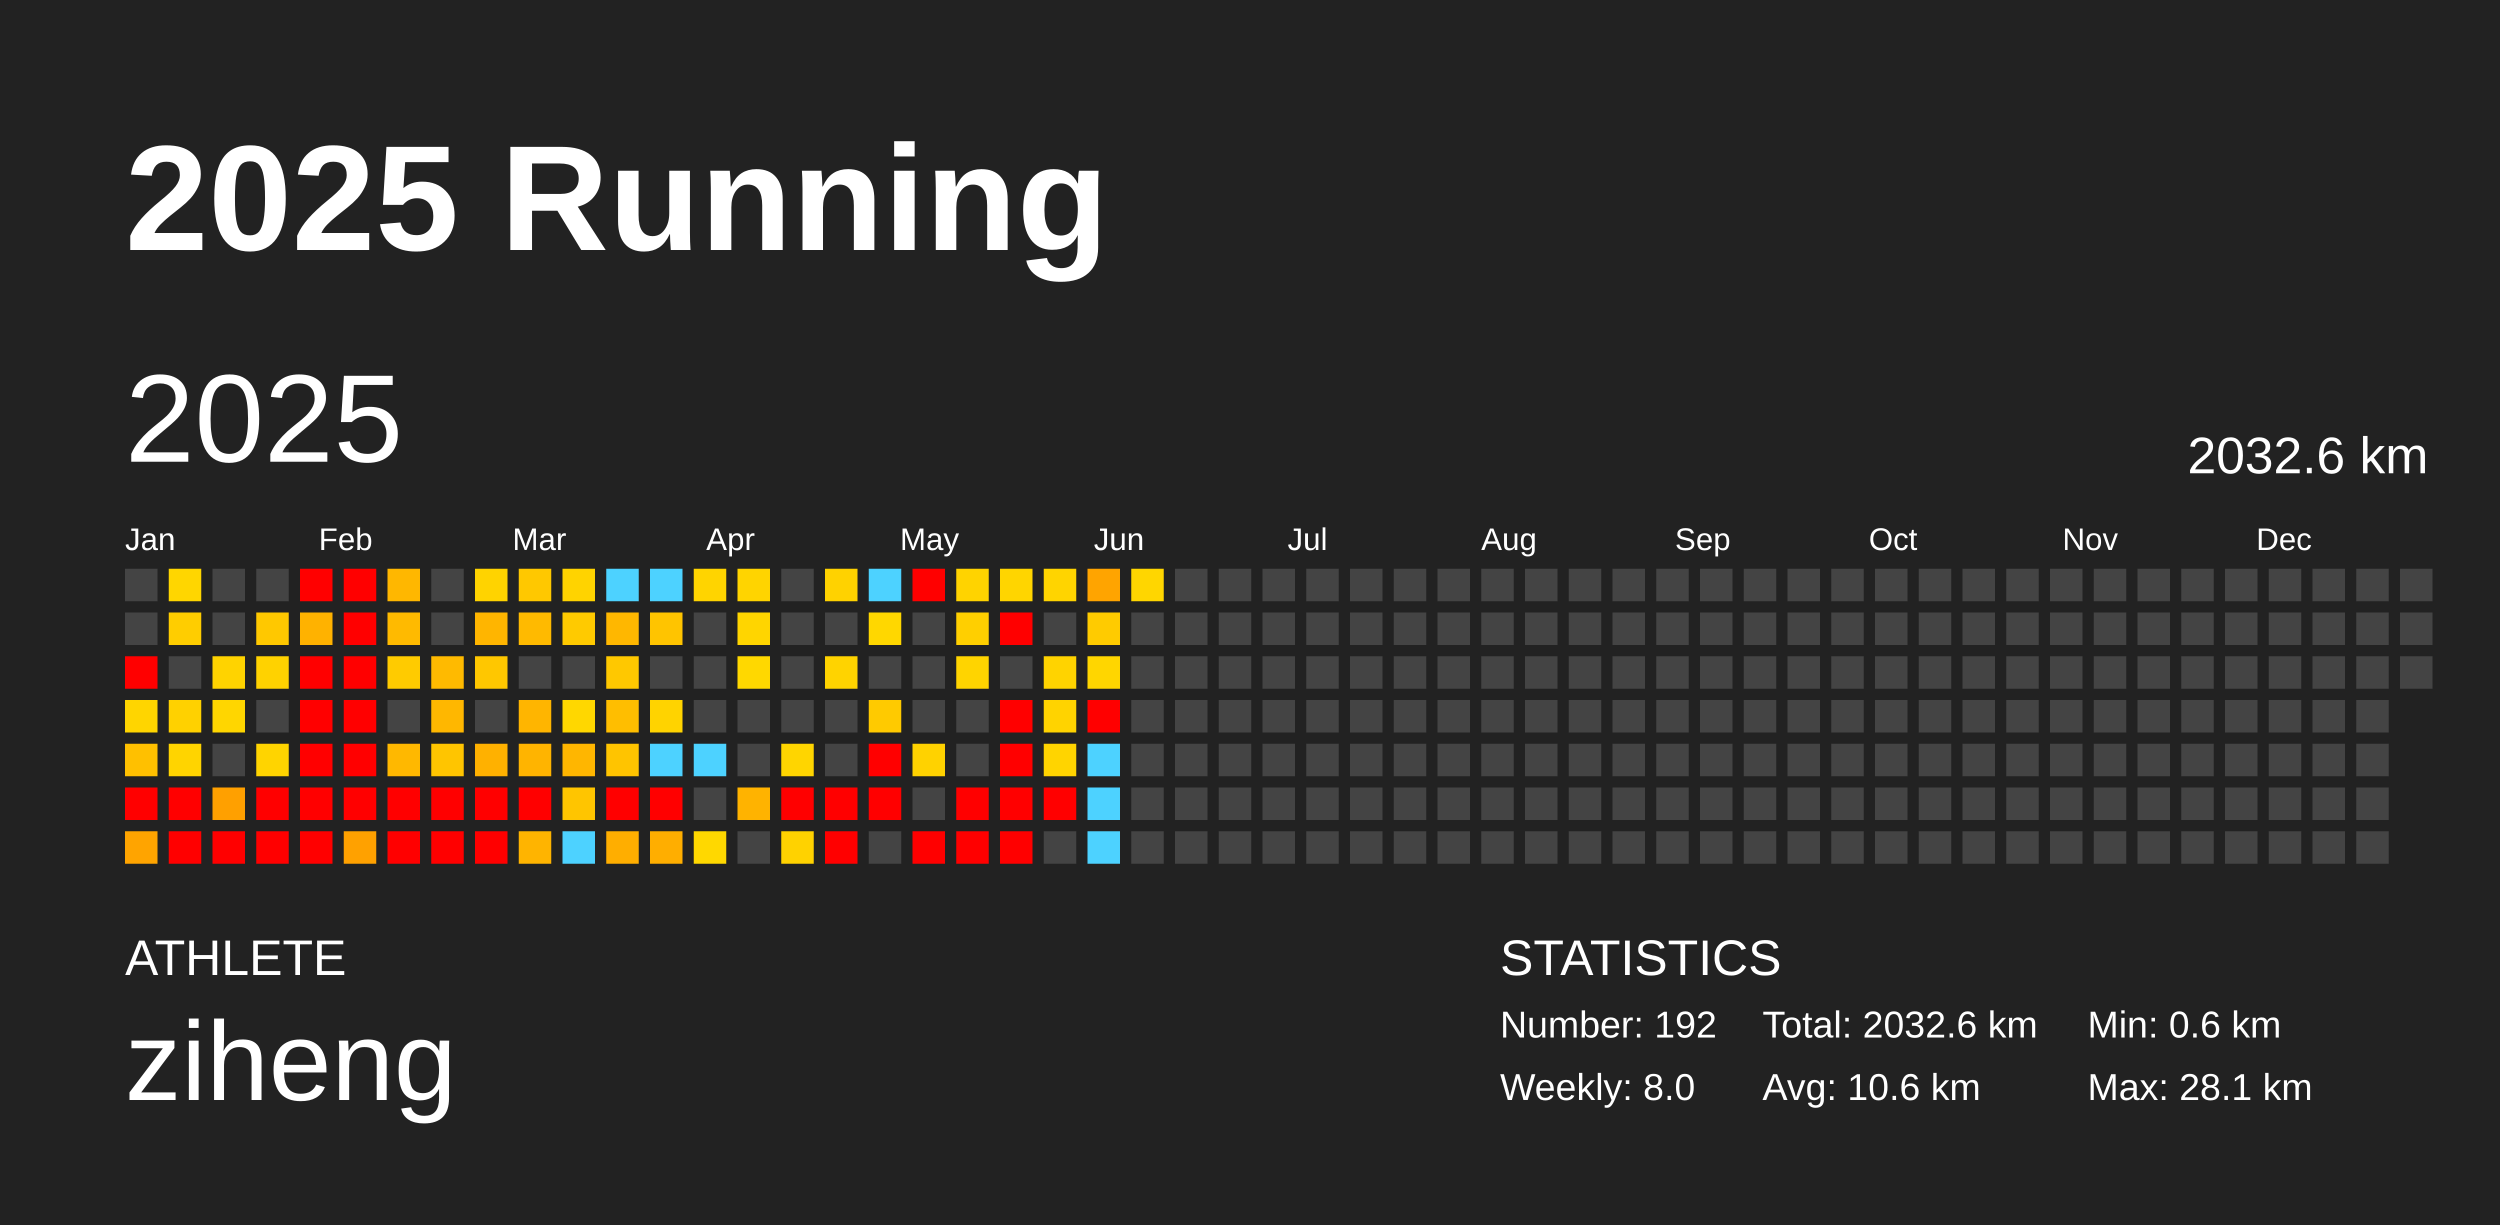
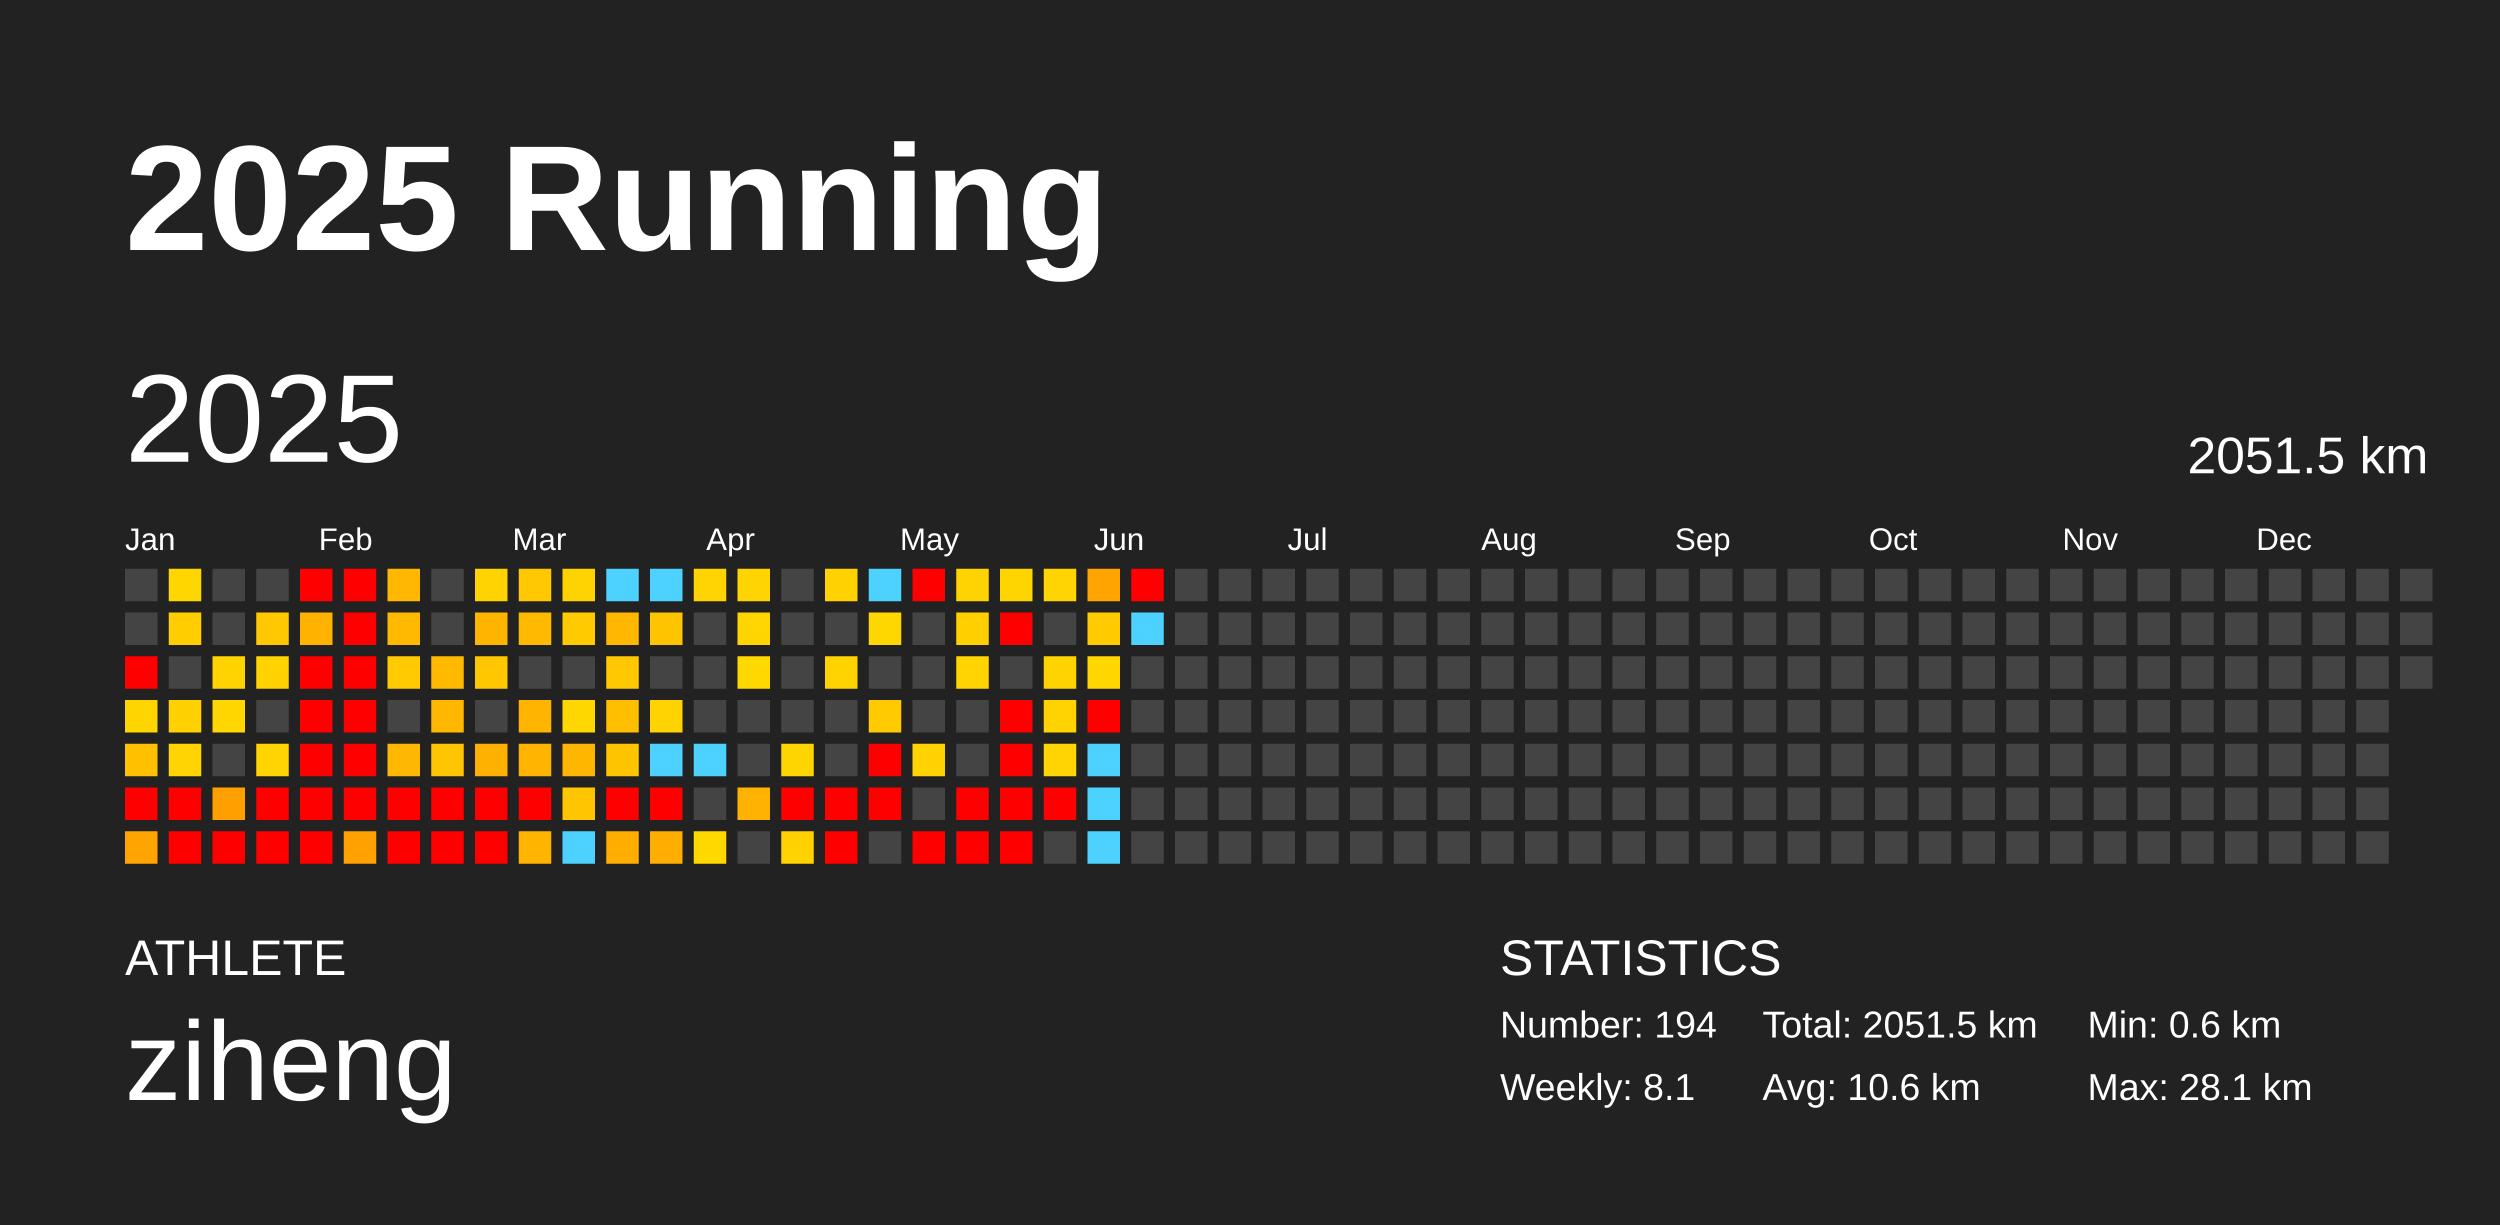
<svg xmlns="http://www.w3.org/2000/svg" baseProfile="full" height="98mm" version="1.1" viewBox="0,0,200,98" width="200mm">
  <defs />
  <rect fill="#222222" height="98" width="200" x="0" y="0" />
  <text fill="#FFFFFF" style="font-size:12px; font-family:Arial; font-weight:bold;" x="10" y="20">2025 Running</text>
  <text fill="#FFFFFF" style="font-size:4px; font-family:Arial" x="10" y="78">ATHLETE</text>
  <text fill="#FFFFFF" style="font-size:9px; font-family:Arial" x="10" y="88">ziheng</text>
  <text fill="#FFFFFF" style="font-size:4px; font-family:Arial" x="120" y="78">STATISTICS</text>
-   <text fill="#FFFFFF" style="font-size:3px; font-family:Arial" x="120" y="83">Number: 192</text>
-   <text fill="#FFFFFF" style="font-size:3px; font-family:Arial" x="120" y="88">Weekly: 8.0</text>
-   <text fill="#FFFFFF" style="font-size:3px; font-family:Arial" x="141" y="83">Total: 2032.6 km</text>
+   <text fill="#FFFFFF" style="font-size:3px; font-family:Arial" x="120" y="83">Number: 194</text>
+   <text fill="#FFFFFF" style="font-size:3px; font-family:Arial" x="120" y="88">Weekly: 8.1</text>
+   <text fill="#FFFFFF" style="font-size:3px; font-family:Arial" x="141" y="83">Total: 2051.5 km</text>
  <text fill="#FFFFFF" style="font-size:3px; font-family:Arial" x="141" y="88">Avg: 10.6 km</text>
  <text fill="#FFFFFF" style="font-size:3px; font-family:Arial" x="167" y="83">Min: 0.6 km</text>
  <text fill="#FFFFFF" style="font-size:3px; font-family:Arial" x="167" y="88">Max: 28.1 km</text>
  <text dominant-baseline="hanging" fill="#FFFFFF" style="font-size:10.0px; font-family:Arial;" x="10" y="30">2025</text>
-   <text dominant-baseline="hanging" fill="#FFFFFF" style="font-size:4.125px; font-family:Arial;" x="175" y="35">2032.6 km</text>
+   <text dominant-baseline="hanging" fill="#FFFFFF" style="font-size:4.125px; font-family:Arial;" x="175" y="35">2051.5 km</text>
  <text fill="#FFFFFF" style="font-size:2.5px; font-family:Arial" x="10.0" y="44">Jan</text>
  <text fill="#FFFFFF" style="font-size:2.5px; font-family:Arial" x="25.5" y="44">Feb</text>
  <text fill="#FFFFFF" style="font-size:2.5px; font-family:Arial" x="41.0" y="44">Mar</text>
  <text fill="#FFFFFF" style="font-size:2.5px; font-family:Arial" x="56.5" y="44">Apr</text>
  <text fill="#FFFFFF" style="font-size:2.5px; font-family:Arial" x="72.0" y="44">May</text>
  <text fill="#FFFFFF" style="font-size:2.5px; font-family:Arial" x="87.5" y="44">Jun</text>
  <text fill="#FFFFFF" style="font-size:2.5px; font-family:Arial" x="103.0" y="44">Jul</text>
  <text fill="#FFFFFF" style="font-size:2.5px; font-family:Arial" x="118.5" y="44">Aug</text>
  <text fill="#FFFFFF" style="font-size:2.5px; font-family:Arial" x="134.0" y="44">Sep</text>
  <text fill="#FFFFFF" style="font-size:2.5px; font-family:Arial" x="149.5" y="44">Oct</text>
  <text fill="#FFFFFF" style="font-size:2.5px; font-family:Arial" x="165.0" y="44">Nov</text>
  <text fill="#FFFFFF" style="font-size:2.5px; font-family:Arial" x="180.5" y="44">Dec</text>
  <rect fill="#444444" height="2.6" width="2.6" x="10.0" y="45.5" />
  <rect fill="#444444" height="2.6" width="2.6" x="10.0" y="49.0" />
  <rect fill="red" height="2.6" width="2.6" x="10.0" y="52.5" />
  <rect fill="#ffd500" height="2.6" width="2.6" x="10.0" y="56.0" />
  <rect fill="#ffc000" height="2.6" width="2.6" x="10.0" y="59.5" />
  <rect fill="red" height="2.6" width="2.6" x="10.0" y="63.0" />
  <rect fill="#ffa400" height="2.6" width="2.6" x="10.0" y="66.5" />
  <rect fill="#ffd600" height="2.6" width="2.6" x="13.5" y="45.5" />
  <rect fill="#ffcd00" height="2.6" width="2.6" x="13.5" y="49.0" />
  <rect fill="#444444" height="2.6" width="2.6" x="13.5" y="52.5" />
  <rect fill="#ffd100" height="2.6" width="2.6" x="13.5" y="56.0" />
  <rect fill="#ffd400" height="2.6" width="2.6" x="13.5" y="59.5" />
  <rect fill="red" height="2.6" width="2.6" x="13.5" y="63.0" />
  <rect fill="red" height="2.6" width="2.6" x="13.5" y="66.5" />
  <rect fill="#444444" height="2.6" width="2.6" x="17.0" y="45.5" />
  <rect fill="#444444" height="2.6" width="2.6" x="17.0" y="49.0" />
  <rect fill="#ffd300" height="2.6" width="2.6" x="17.0" y="52.5" />
  <rect fill="#ffd600" height="2.6" width="2.6" x="17.0" y="56.0" />
  <rect fill="#444444" height="2.6" width="2.6" x="17.0" y="59.5" />
  <rect fill="#ffa000" height="2.6" width="2.6" x="17.0" y="63.0" />
  <rect fill="red" height="2.6" width="2.6" x="17.0" y="66.5" />
  <rect fill="#444444" height="2.6" width="2.6" x="20.5" y="45.5" />
  <rect fill="#ffc800" height="2.6" width="2.6" x="20.5" y="49.0" />
  <rect fill="#ffd200" height="2.6" width="2.6" x="20.5" y="52.5" />
  <rect fill="#444444" height="2.6" width="2.6" x="20.5" y="56.0" />
  <rect fill="#ffd400" height="2.6" width="2.6" x="20.5" y="59.5" />
  <rect fill="red" height="2.6" width="2.6" x="20.5" y="63.0" />
  <rect fill="red" height="2.6" width="2.6" x="20.5" y="66.5" />
  <rect fill="red" height="2.6" width="2.6" x="24.0" y="45.5" />
  <rect fill="#ffb200" height="2.6" width="2.6" x="24.0" y="49.0" />
  <rect fill="red" height="2.6" width="2.6" x="24.0" y="52.5" />
  <rect fill="red" height="2.6" width="2.6" x="24.0" y="56.0" />
  <rect fill="red" height="2.6" width="2.6" x="24.0" y="59.5" />
  <rect fill="red" height="2.6" width="2.6" x="24.0" y="63.0" />
  <rect fill="red" height="2.6" width="2.6" x="24.0" y="66.5" />
  <rect fill="red" height="2.6" width="2.6" x="27.5" y="45.5" />
  <rect fill="red" height="2.6" width="2.6" x="27.5" y="49.0" />
  <rect fill="red" height="2.6" width="2.6" x="27.5" y="52.5" />
  <rect fill="red" height="2.6" width="2.6" x="27.5" y="56.0" />
  <rect fill="red" height="2.6" width="2.6" x="27.5" y="59.5" />
  <rect fill="red" height="2.6" width="2.6" x="27.5" y="63.0" />
  <rect fill="#ffa100" height="2.6" width="2.6" x="27.5" y="66.5" />
  <rect fill="#ffb700" height="2.6" width="2.6" x="31.0" y="45.5" />
  <rect fill="#ffba00" height="2.6" width="2.6" x="31.0" y="49.0" />
  <rect fill="#ffcb00" height="2.6" width="2.6" x="31.0" y="52.5" />
  <rect fill="#444444" height="2.6" width="2.6" x="31.0" y="56.0" />
  <rect fill="#ffb800" height="2.6" width="2.6" x="31.0" y="59.5" />
  <rect fill="red" height="2.6" width="2.6" x="31.0" y="63.0" />
  <rect fill="red" height="2.6" width="2.6" x="31.0" y="66.5" />
  <rect fill="#444444" height="2.6" width="2.6" x="34.5" y="45.5" />
  <rect fill="#444444" height="2.6" width="2.6" x="34.5" y="49.0" />
  <rect fill="#ffba00" height="2.6" width="2.6" x="34.5" y="52.5" />
  <rect fill="#ffb700" height="2.6" width="2.6" x="34.5" y="56.0" />
  <rect fill="#ffc500" height="2.6" width="2.6" x="34.5" y="59.5" />
  <rect fill="red" height="2.6" width="2.6" x="34.5" y="63.0" />
  <rect fill="red" height="2.6" width="2.6" x="34.5" y="66.5" />
  <rect fill="#ffd300" height="2.6" width="2.6" x="38.0" y="45.5" />
  <rect fill="#ffb500" height="2.6" width="2.6" x="38.0" y="49.0" />
  <rect fill="#ffc700" height="2.6" width="2.6" x="38.0" y="52.5" />
  <rect fill="#444444" height="2.6" width="2.6" x="38.0" y="56.0" />
  <rect fill="#ffb100" height="2.6" width="2.6" x="38.0" y="59.5" />
  <rect fill="red" height="2.6" width="2.6" x="38.0" y="63.0" />
  <rect fill="red" height="2.6" width="2.6" x="38.0" y="66.5" />
  <rect fill="#ffc800" height="2.6" width="2.6" x="41.5" y="45.5" />
  <rect fill="#ffba00" height="2.6" width="2.6" x="41.5" y="49.0" />
  <rect fill="#444444" height="2.6" width="2.6" x="41.5" y="52.5" />
  <rect fill="#ffb500" height="2.6" width="2.6" x="41.5" y="56.0" />
  <rect fill="#ffb400" height="2.6" width="2.6" x="41.5" y="59.5" />
  <rect fill="red" height="2.6" width="2.6" x="41.5" y="63.0" />
  <rect fill="#ffb400" height="2.6" width="2.6" x="41.5" y="66.5" />
  <rect fill="#ffd300" height="2.6" width="2.6" x="45.0" y="45.5" />
  <rect fill="#ffca00" height="2.6" width="2.6" x="45.0" y="49.0" />
  <rect fill="#444444" height="2.6" width="2.6" x="45.0" y="52.5" />
  <rect fill="#ffd700" height="2.6" width="2.6" x="45.0" y="56.0" />
  <rect fill="#ffb600" height="2.6" width="2.6" x="45.0" y="59.5" />
  <rect fill="#ffc500" height="2.6" width="2.6" x="45.0" y="63.0" />
  <rect fill="#4dd2ff" height="2.6" width="2.6" x="45.0" y="66.5" />
  <rect fill="#4dd2ff" height="2.6" width="2.6" x="48.5" y="45.5" />
  <rect fill="#ffb700" height="2.6" width="2.6" x="48.5" y="49.0" />
  <rect fill="#ffc800" height="2.6" width="2.6" x="48.5" y="52.5" />
  <rect fill="#ffbe00" height="2.6" width="2.6" x="48.5" y="56.0" />
  <rect fill="#ffc400" height="2.6" width="2.6" x="48.5" y="59.5" />
  <rect fill="red" height="2.6" width="2.6" x="48.5" y="63.0" />
  <rect fill="#ffae00" height="2.6" width="2.6" x="48.5" y="66.5" />
  <rect fill="#4dd2ff" height="2.6" width="2.6" x="52.0" y="45.5" />
  <rect fill="#ffc400" height="2.6" width="2.6" x="52.0" y="49.0" />
  <rect fill="#444444" height="2.6" width="2.6" x="52.0" y="52.5" />
  <rect fill="#ffd300" height="2.6" width="2.6" x="52.0" y="56.0" />
  <rect fill="#4dd2ff" height="2.6" width="2.6" x="52.0" y="59.5" />
  <rect fill="red" height="2.6" width="2.6" x="52.0" y="63.0" />
  <rect fill="#ffae00" height="2.6" width="2.6" x="52.0" y="66.5" />
  <rect fill="#ffd400" height="2.6" width="2.6" x="55.5" y="45.5" />
  <rect fill="#444444" height="2.6" width="2.6" x="55.5" y="49.0" />
  <rect fill="#444444" height="2.6" width="2.6" x="55.5" y="52.5" />
  <rect fill="#444444" height="2.6" width="2.6" x="55.5" y="56.0" />
  <rect fill="#4dd2ff" height="2.6" width="2.6" x="55.5" y="59.5" />
  <rect fill="#444444" height="2.6" width="2.6" x="55.5" y="63.0" />
  <rect fill="#ffd800" height="2.6" width="2.6" x="55.5" y="66.5" />
  <rect fill="#ffd400" height="2.6" width="2.6" x="59.0" y="45.5" />
  <rect fill="#ffd500" height="2.6" width="2.6" x="59.0" y="49.0" />
  <rect fill="#ffd800" height="2.6" width="2.6" x="59.0" y="52.5" />
  <rect fill="#444444" height="2.6" width="2.6" x="59.0" y="56.0" />
  <rect fill="#444444" height="2.6" width="2.6" x="59.0" y="59.5" />
  <rect fill="#ffb300" height="2.6" width="2.6" x="59.0" y="63.0" />
  <rect fill="#444444" height="2.6" width="2.6" x="59.0" y="66.5" />
  <rect fill="#444444" height="2.6" width="2.6" x="62.5" y="45.5" />
  <rect fill="#444444" height="2.6" width="2.6" x="62.5" y="49.0" />
  <rect fill="#444444" height="2.6" width="2.6" x="62.5" y="52.5" />
  <rect fill="#444444" height="2.6" width="2.6" x="62.5" y="56.0" />
  <rect fill="#ffd500" height="2.6" width="2.6" x="62.5" y="59.5" />
  <rect fill="red" height="2.6" width="2.6" x="62.5" y="63.0" />
  <rect fill="#ffd200" height="2.6" width="2.6" x="62.5" y="66.5" />
  <rect fill="#ffd200" height="2.6" width="2.6" x="66.0" y="45.5" />
  <rect fill="#444444" height="2.6" width="2.6" x="66.0" y="49.0" />
  <rect fill="#ffd300" height="2.6" width="2.6" x="66.0" y="52.5" />
  <rect fill="#444444" height="2.6" width="2.6" x="66.0" y="56.0" />
  <rect fill="#444444" height="2.6" width="2.6" x="66.0" y="59.5" />
  <rect fill="red" height="2.6" width="2.6" x="66.0" y="63.0" />
  <rect fill="red" height="2.6" width="2.6" x="66.0" y="66.5" />
  <rect fill="#4dd2ff" height="2.6" width="2.6" x="69.5" y="45.5" />
  <rect fill="#ffd700" height="2.6" width="2.6" x="69.5" y="49.0" />
  <rect fill="#444444" height="2.6" width="2.6" x="69.5" y="52.5" />
  <rect fill="#ffca00" height="2.6" width="2.6" x="69.5" y="56.0" />
  <rect fill="red" height="2.6" width="2.6" x="69.5" y="59.5" />
  <rect fill="red" height="2.6" width="2.6" x="69.5" y="63.0" />
  <rect fill="#444444" height="2.6" width="2.6" x="69.5" y="66.5" />
  <rect fill="red" height="2.6" width="2.6" x="73.0" y="45.5" />
  <rect fill="#444444" height="2.6" width="2.6" x="73.0" y="49.0" />
  <rect fill="#444444" height="2.6" width="2.6" x="73.0" y="52.5" />
  <rect fill="#444444" height="2.6" width="2.6" x="73.0" y="56.0" />
  <rect fill="#ffd200" height="2.6" width="2.6" x="73.0" y="59.5" />
  <rect fill="#444444" height="2.6" width="2.6" x="73.0" y="63.0" />
  <rect fill="red" height="2.6" width="2.6" x="73.0" y="66.5" />
  <rect fill="#ffd300" height="2.6" width="2.6" x="76.5" y="45.5" />
  <rect fill="#ffcf00" height="2.6" width="2.6" x="76.5" y="49.0" />
  <rect fill="#ffd400" height="2.6" width="2.6" x="76.5" y="52.5" />
  <rect fill="#444444" height="2.6" width="2.6" x="76.5" y="56.0" />
  <rect fill="#444444" height="2.6" width="2.6" x="76.5" y="59.5" />
  <rect fill="red" height="2.6" width="2.6" x="76.5" y="63.0" />
  <rect fill="red" height="2.6" width="2.6" x="76.5" y="66.5" />
  <rect fill="#ffd500" height="2.6" width="2.6" x="80.0" y="45.5" />
  <rect fill="red" height="2.6" width="2.6" x="80.0" y="49.0" />
  <rect fill="#444444" height="2.6" width="2.6" x="80.0" y="52.5" />
  <rect fill="red" height="2.6" width="2.6" x="80.0" y="56.0" />
  <rect fill="red" height="2.6" width="2.6" x="80.0" y="59.5" />
  <rect fill="red" height="2.6" width="2.6" x="80.0" y="63.0" />
  <rect fill="red" height="2.6" width="2.6" x="80.0" y="66.5" />
  <rect fill="#ffd400" height="2.6" width="2.6" x="83.5" y="45.5" />
  <rect fill="#444444" height="2.6" width="2.6" x="83.5" y="49.0" />
  <rect fill="#ffd300" height="2.6" width="2.6" x="83.5" y="52.5" />
  <rect fill="#ffd300" height="2.6" width="2.6" x="83.5" y="56.0" />
  <rect fill="#ffd400" height="2.6" width="2.6" x="83.5" y="59.5" />
  <rect fill="red" height="2.6" width="2.6" x="83.5" y="63.0" />
  <rect fill="#444444" height="2.6" width="2.6" x="83.5" y="66.5" />
  <rect fill="#ffa400" height="2.6" width="2.6" x="87.0" y="45.5" />
  <rect fill="#ffcb00" height="2.6" width="2.6" x="87.0" y="49.0" />
  <rect fill="#ffd600" height="2.6" width="2.6" x="87.0" y="52.5" />
  <rect fill="red" height="2.6" width="2.6" x="87.0" y="56.0" />
  <rect fill="#4dd2ff" height="2.6" width="2.6" x="87.0" y="59.5" />
  <rect fill="#4dd2ff" height="2.6" width="2.6" x="87.0" y="63.0" />
  <rect fill="#4dd2ff" height="2.6" width="2.6" x="87.0" y="66.5" />
-   <rect fill="#ffd600" height="2.6" width="2.6" x="90.5" y="45.5" />
-   <rect fill="#444444" height="2.6" width="2.6" x="90.5" y="49.0" />
+   <rect fill="red" height="2.6" width="2.6" x="90.5" y="45.5" />
+   <rect fill="#4dd2ff" height="2.6" width="2.6" x="90.5" y="49.0" />
  <rect fill="#444444" height="2.6" width="2.6" x="90.5" y="52.5" />
  <rect fill="#444444" height="2.6" width="2.6" x="90.5" y="56.0" />
  <rect fill="#444444" height="2.6" width="2.6" x="90.5" y="59.5" />
  <rect fill="#444444" height="2.6" width="2.6" x="90.5" y="63.0" />
  <rect fill="#444444" height="2.6" width="2.6" x="90.5" y="66.5" />
  <rect fill="#444444" height="2.6" width="2.6" x="94.0" y="45.5" />
  <rect fill="#444444" height="2.6" width="2.6" x="94.0" y="49.0" />
  <rect fill="#444444" height="2.6" width="2.6" x="94.0" y="52.5" />
  <rect fill="#444444" height="2.6" width="2.6" x="94.0" y="56.0" />
  <rect fill="#444444" height="2.6" width="2.6" x="94.0" y="59.5" />
  <rect fill="#444444" height="2.6" width="2.6" x="94.0" y="63.0" />
  <rect fill="#444444" height="2.6" width="2.6" x="94.0" y="66.5" />
  <rect fill="#444444" height="2.6" width="2.6" x="97.5" y="45.5" />
  <rect fill="#444444" height="2.6" width="2.6" x="97.5" y="49.0" />
  <rect fill="#444444" height="2.6" width="2.6" x="97.5" y="52.5" />
  <rect fill="#444444" height="2.6" width="2.6" x="97.5" y="56.0" />
  <rect fill="#444444" height="2.6" width="2.6" x="97.5" y="59.5" />
  <rect fill="#444444" height="2.6" width="2.6" x="97.5" y="63.0" />
  <rect fill="#444444" height="2.6" width="2.6" x="97.5" y="66.5" />
  <rect fill="#444444" height="2.6" width="2.6" x="101.0" y="45.5" />
  <rect fill="#444444" height="2.6" width="2.6" x="101.0" y="49.0" />
  <rect fill="#444444" height="2.6" width="2.6" x="101.0" y="52.5" />
  <rect fill="#444444" height="2.6" width="2.6" x="101.0" y="56.0" />
  <rect fill="#444444" height="2.6" width="2.6" x="101.0" y="59.5" />
  <rect fill="#444444" height="2.6" width="2.6" x="101.0" y="63.0" />
  <rect fill="#444444" height="2.6" width="2.6" x="101.0" y="66.5" />
  <rect fill="#444444" height="2.6" width="2.6" x="104.5" y="45.5" />
  <rect fill="#444444" height="2.6" width="2.6" x="104.5" y="49.0" />
  <rect fill="#444444" height="2.6" width="2.6" x="104.5" y="52.5" />
  <rect fill="#444444" height="2.6" width="2.6" x="104.5" y="56.0" />
  <rect fill="#444444" height="2.6" width="2.6" x="104.5" y="59.5" />
  <rect fill="#444444" height="2.6" width="2.6" x="104.5" y="63.0" />
  <rect fill="#444444" height="2.6" width="2.6" x="104.5" y="66.5" />
  <rect fill="#444444" height="2.6" width="2.6" x="108.0" y="45.5" />
  <rect fill="#444444" height="2.6" width="2.6" x="108.0" y="49.0" />
  <rect fill="#444444" height="2.6" width="2.6" x="108.0" y="52.5" />
  <rect fill="#444444" height="2.6" width="2.6" x="108.0" y="56.0" />
  <rect fill="#444444" height="2.6" width="2.6" x="108.0" y="59.5" />
  <rect fill="#444444" height="2.6" width="2.6" x="108.0" y="63.0" />
  <rect fill="#444444" height="2.6" width="2.6" x="108.0" y="66.5" />
  <rect fill="#444444" height="2.6" width="2.6" x="111.5" y="45.5" />
  <rect fill="#444444" height="2.6" width="2.6" x="111.5" y="49.0" />
  <rect fill="#444444" height="2.6" width="2.6" x="111.5" y="52.5" />
  <rect fill="#444444" height="2.6" width="2.6" x="111.5" y="56.0" />
  <rect fill="#444444" height="2.6" width="2.6" x="111.5" y="59.5" />
  <rect fill="#444444" height="2.6" width="2.6" x="111.5" y="63.0" />
  <rect fill="#444444" height="2.6" width="2.6" x="111.5" y="66.5" />
  <rect fill="#444444" height="2.6" width="2.6" x="115.0" y="45.5" />
  <rect fill="#444444" height="2.6" width="2.6" x="115.0" y="49.0" />
  <rect fill="#444444" height="2.6" width="2.6" x="115.0" y="52.5" />
  <rect fill="#444444" height="2.6" width="2.6" x="115.0" y="56.0" />
  <rect fill="#444444" height="2.6" width="2.6" x="115.0" y="59.5" />
  <rect fill="#444444" height="2.6" width="2.6" x="115.0" y="63.0" />
  <rect fill="#444444" height="2.6" width="2.6" x="115.0" y="66.5" />
  <rect fill="#444444" height="2.6" width="2.6" x="118.5" y="45.5" />
  <rect fill="#444444" height="2.6" width="2.6" x="118.5" y="49.0" />
  <rect fill="#444444" height="2.6" width="2.6" x="118.5" y="52.5" />
  <rect fill="#444444" height="2.6" width="2.6" x="118.5" y="56.0" />
  <rect fill="#444444" height="2.6" width="2.6" x="118.5" y="59.5" />
  <rect fill="#444444" height="2.6" width="2.6" x="118.5" y="63.0" />
  <rect fill="#444444" height="2.6" width="2.6" x="118.5" y="66.5" />
  <rect fill="#444444" height="2.6" width="2.6" x="122.0" y="45.5" />
  <rect fill="#444444" height="2.6" width="2.6" x="122.0" y="49.0" />
  <rect fill="#444444" height="2.6" width="2.6" x="122.0" y="52.5" />
  <rect fill="#444444" height="2.6" width="2.6" x="122.0" y="56.0" />
  <rect fill="#444444" height="2.6" width="2.6" x="122.0" y="59.5" />
  <rect fill="#444444" height="2.6" width="2.6" x="122.0" y="63.0" />
  <rect fill="#444444" height="2.6" width="2.6" x="122.0" y="66.5" />
  <rect fill="#444444" height="2.6" width="2.6" x="125.5" y="45.5" />
  <rect fill="#444444" height="2.6" width="2.6" x="125.5" y="49.0" />
  <rect fill="#444444" height="2.6" width="2.6" x="125.5" y="52.5" />
  <rect fill="#444444" height="2.6" width="2.6" x="125.5" y="56.0" />
  <rect fill="#444444" height="2.6" width="2.6" x="125.5" y="59.5" />
  <rect fill="#444444" height="2.6" width="2.6" x="125.5" y="63.0" />
  <rect fill="#444444" height="2.6" width="2.6" x="125.5" y="66.5" />
  <rect fill="#444444" height="2.6" width="2.6" x="129.0" y="45.5" />
  <rect fill="#444444" height="2.6" width="2.6" x="129.0" y="49.0" />
  <rect fill="#444444" height="2.6" width="2.6" x="129.0" y="52.5" />
  <rect fill="#444444" height="2.6" width="2.6" x="129.0" y="56.0" />
  <rect fill="#444444" height="2.6" width="2.6" x="129.0" y="59.5" />
  <rect fill="#444444" height="2.6" width="2.6" x="129.0" y="63.0" />
  <rect fill="#444444" height="2.6" width="2.6" x="129.0" y="66.5" />
  <rect fill="#444444" height="2.6" width="2.6" x="132.5" y="45.5" />
  <rect fill="#444444" height="2.6" width="2.6" x="132.5" y="49.0" />
  <rect fill="#444444" height="2.6" width="2.6" x="132.5" y="52.5" />
  <rect fill="#444444" height="2.6" width="2.6" x="132.5" y="56.0" />
  <rect fill="#444444" height="2.6" width="2.6" x="132.5" y="59.5" />
  <rect fill="#444444" height="2.6" width="2.6" x="132.5" y="63.0" />
  <rect fill="#444444" height="2.6" width="2.6" x="132.5" y="66.5" />
  <rect fill="#444444" height="2.6" width="2.6" x="136.0" y="45.5" />
  <rect fill="#444444" height="2.6" width="2.6" x="136.0" y="49.0" />
  <rect fill="#444444" height="2.6" width="2.6" x="136.0" y="52.5" />
  <rect fill="#444444" height="2.6" width="2.6" x="136.0" y="56.0" />
  <rect fill="#444444" height="2.6" width="2.6" x="136.0" y="59.5" />
  <rect fill="#444444" height="2.6" width="2.6" x="136.0" y="63.0" />
  <rect fill="#444444" height="2.6" width="2.6" x="136.0" y="66.5" />
  <rect fill="#444444" height="2.6" width="2.6" x="139.5" y="45.5" />
  <rect fill="#444444" height="2.6" width="2.6" x="139.5" y="49.0" />
  <rect fill="#444444" height="2.6" width="2.6" x="139.5" y="52.5" />
  <rect fill="#444444" height="2.6" width="2.6" x="139.5" y="56.0" />
  <rect fill="#444444" height="2.6" width="2.6" x="139.5" y="59.5" />
  <rect fill="#444444" height="2.6" width="2.6" x="139.5" y="63.0" />
  <rect fill="#444444" height="2.6" width="2.6" x="139.5" y="66.5" />
  <rect fill="#444444" height="2.6" width="2.6" x="143.0" y="45.5" />
  <rect fill="#444444" height="2.6" width="2.6" x="143.0" y="49.0" />
  <rect fill="#444444" height="2.6" width="2.6" x="143.0" y="52.5" />
  <rect fill="#444444" height="2.6" width="2.6" x="143.0" y="56.0" />
  <rect fill="#444444" height="2.6" width="2.6" x="143.0" y="59.5" />
  <rect fill="#444444" height="2.6" width="2.6" x="143.0" y="63.0" />
  <rect fill="#444444" height="2.6" width="2.6" x="143.0" y="66.5" />
  <rect fill="#444444" height="2.6" width="2.6" x="146.5" y="45.5" />
  <rect fill="#444444" height="2.6" width="2.6" x="146.5" y="49.0" />
  <rect fill="#444444" height="2.6" width="2.6" x="146.5" y="52.5" />
  <rect fill="#444444" height="2.6" width="2.6" x="146.5" y="56.0" />
  <rect fill="#444444" height="2.6" width="2.6" x="146.5" y="59.5" />
  <rect fill="#444444" height="2.6" width="2.6" x="146.5" y="63.0" />
  <rect fill="#444444" height="2.6" width="2.6" x="146.5" y="66.5" />
  <rect fill="#444444" height="2.6" width="2.6" x="150.0" y="45.5" />
  <rect fill="#444444" height="2.6" width="2.6" x="150.0" y="49.0" />
  <rect fill="#444444" height="2.6" width="2.6" x="150.0" y="52.5" />
  <rect fill="#444444" height="2.6" width="2.6" x="150.0" y="56.0" />
  <rect fill="#444444" height="2.6" width="2.6" x="150.0" y="59.5" />
  <rect fill="#444444" height="2.6" width="2.6" x="150.0" y="63.0" />
  <rect fill="#444444" height="2.6" width="2.6" x="150.0" y="66.5" />
  <rect fill="#444444" height="2.6" width="2.6" x="153.5" y="45.5" />
  <rect fill="#444444" height="2.6" width="2.6" x="153.5" y="49.0" />
  <rect fill="#444444" height="2.6" width="2.6" x="153.5" y="52.5" />
  <rect fill="#444444" height="2.6" width="2.6" x="153.5" y="56.0" />
  <rect fill="#444444" height="2.6" width="2.6" x="153.5" y="59.5" />
  <rect fill="#444444" height="2.6" width="2.6" x="153.5" y="63.0" />
  <rect fill="#444444" height="2.6" width="2.6" x="153.5" y="66.5" />
  <rect fill="#444444" height="2.6" width="2.6" x="157.0" y="45.5" />
  <rect fill="#444444" height="2.6" width="2.6" x="157.0" y="49.0" />
  <rect fill="#444444" height="2.6" width="2.6" x="157.0" y="52.5" />
  <rect fill="#444444" height="2.6" width="2.6" x="157.0" y="56.0" />
  <rect fill="#444444" height="2.6" width="2.6" x="157.0" y="59.5" />
  <rect fill="#444444" height="2.6" width="2.6" x="157.0" y="63.0" />
  <rect fill="#444444" height="2.6" width="2.6" x="157.0" y="66.5" />
  <rect fill="#444444" height="2.6" width="2.6" x="160.5" y="45.5" />
  <rect fill="#444444" height="2.6" width="2.6" x="160.5" y="49.0" />
  <rect fill="#444444" height="2.6" width="2.6" x="160.5" y="52.5" />
  <rect fill="#444444" height="2.6" width="2.6" x="160.5" y="56.0" />
  <rect fill="#444444" height="2.6" width="2.6" x="160.5" y="59.5" />
  <rect fill="#444444" height="2.6" width="2.6" x="160.5" y="63.0" />
  <rect fill="#444444" height="2.6" width="2.6" x="160.5" y="66.5" />
  <rect fill="#444444" height="2.6" width="2.6" x="164.0" y="45.5" />
  <rect fill="#444444" height="2.6" width="2.6" x="164.0" y="49.0" />
  <rect fill="#444444" height="2.6" width="2.6" x="164.0" y="52.5" />
  <rect fill="#444444" height="2.6" width="2.6" x="164.0" y="56.0" />
  <rect fill="#444444" height="2.6" width="2.6" x="164.0" y="59.5" />
  <rect fill="#444444" height="2.6" width="2.6" x="164.0" y="63.0" />
  <rect fill="#444444" height="2.6" width="2.6" x="164.0" y="66.5" />
  <rect fill="#444444" height="2.6" width="2.6" x="167.5" y="45.5" />
  <rect fill="#444444" height="2.6" width="2.6" x="167.5" y="49.0" />
  <rect fill="#444444" height="2.6" width="2.6" x="167.5" y="52.5" />
  <rect fill="#444444" height="2.6" width="2.6" x="167.5" y="56.0" />
  <rect fill="#444444" height="2.6" width="2.6" x="167.5" y="59.5" />
  <rect fill="#444444" height="2.6" width="2.6" x="167.5" y="63.0" />
  <rect fill="#444444" height="2.6" width="2.6" x="167.5" y="66.5" />
  <rect fill="#444444" height="2.6" width="2.6" x="171.0" y="45.5" />
  <rect fill="#444444" height="2.6" width="2.6" x="171.0" y="49.0" />
  <rect fill="#444444" height="2.6" width="2.6" x="171.0" y="52.5" />
  <rect fill="#444444" height="2.6" width="2.6" x="171.0" y="56.0" />
  <rect fill="#444444" height="2.6" width="2.6" x="171.0" y="59.5" />
  <rect fill="#444444" height="2.6" width="2.6" x="171.0" y="63.0" />
  <rect fill="#444444" height="2.6" width="2.6" x="171.0" y="66.5" />
  <rect fill="#444444" height="2.6" width="2.6" x="174.5" y="45.5" />
  <rect fill="#444444" height="2.6" width="2.6" x="174.5" y="49.0" />
  <rect fill="#444444" height="2.6" width="2.6" x="174.5" y="52.5" />
  <rect fill="#444444" height="2.6" width="2.6" x="174.5" y="56.0" />
  <rect fill="#444444" height="2.6" width="2.6" x="174.5" y="59.5" />
  <rect fill="#444444" height="2.6" width="2.6" x="174.5" y="63.0" />
  <rect fill="#444444" height="2.6" width="2.6" x="174.5" y="66.5" />
  <rect fill="#444444" height="2.6" width="2.6" x="178.0" y="45.5" />
  <rect fill="#444444" height="2.6" width="2.6" x="178.0" y="49.0" />
  <rect fill="#444444" height="2.6" width="2.6" x="178.0" y="52.5" />
  <rect fill="#444444" height="2.6" width="2.6" x="178.0" y="56.0" />
  <rect fill="#444444" height="2.6" width="2.6" x="178.0" y="59.5" />
  <rect fill="#444444" height="2.6" width="2.6" x="178.0" y="63.0" />
  <rect fill="#444444" height="2.6" width="2.6" x="178.0" y="66.5" />
  <rect fill="#444444" height="2.6" width="2.6" x="181.5" y="45.5" />
  <rect fill="#444444" height="2.6" width="2.6" x="181.5" y="49.0" />
  <rect fill="#444444" height="2.6" width="2.6" x="181.5" y="52.5" />
  <rect fill="#444444" height="2.6" width="2.6" x="181.5" y="56.0" />
  <rect fill="#444444" height="2.6" width="2.6" x="181.5" y="59.5" />
  <rect fill="#444444" height="2.6" width="2.6" x="181.5" y="63.0" />
  <rect fill="#444444" height="2.6" width="2.6" x="181.5" y="66.5" />
  <rect fill="#444444" height="2.6" width="2.6" x="185.0" y="45.5" />
  <rect fill="#444444" height="2.6" width="2.6" x="185.0" y="49.0" />
  <rect fill="#444444" height="2.6" width="2.6" x="185.0" y="52.5" />
  <rect fill="#444444" height="2.6" width="2.6" x="185.0" y="56.0" />
  <rect fill="#444444" height="2.6" width="2.6" x="185.0" y="59.5" />
  <rect fill="#444444" height="2.6" width="2.6" x="185.0" y="63.0" />
  <rect fill="#444444" height="2.6" width="2.6" x="185.0" y="66.5" />
  <rect fill="#444444" height="2.6" width="2.6" x="188.5" y="45.5" />
  <rect fill="#444444" height="2.6" width="2.6" x="188.5" y="49.0" />
  <rect fill="#444444" height="2.6" width="2.6" x="188.5" y="52.5" />
  <rect fill="#444444" height="2.6" width="2.6" x="188.5" y="56.0" />
  <rect fill="#444444" height="2.6" width="2.6" x="188.5" y="59.5" />
  <rect fill="#444444" height="2.6" width="2.6" x="188.5" y="63.0" />
  <rect fill="#444444" height="2.6" width="2.6" x="188.5" y="66.5" />
  <rect fill="#444444" height="2.6" width="2.6" x="192.0" y="45.5" />
  <rect fill="#444444" height="2.6" width="2.6" x="192.0" y="49.0" />
  <rect fill="#444444" height="2.6" width="2.6" x="192.0" y="52.5" />
</svg>
